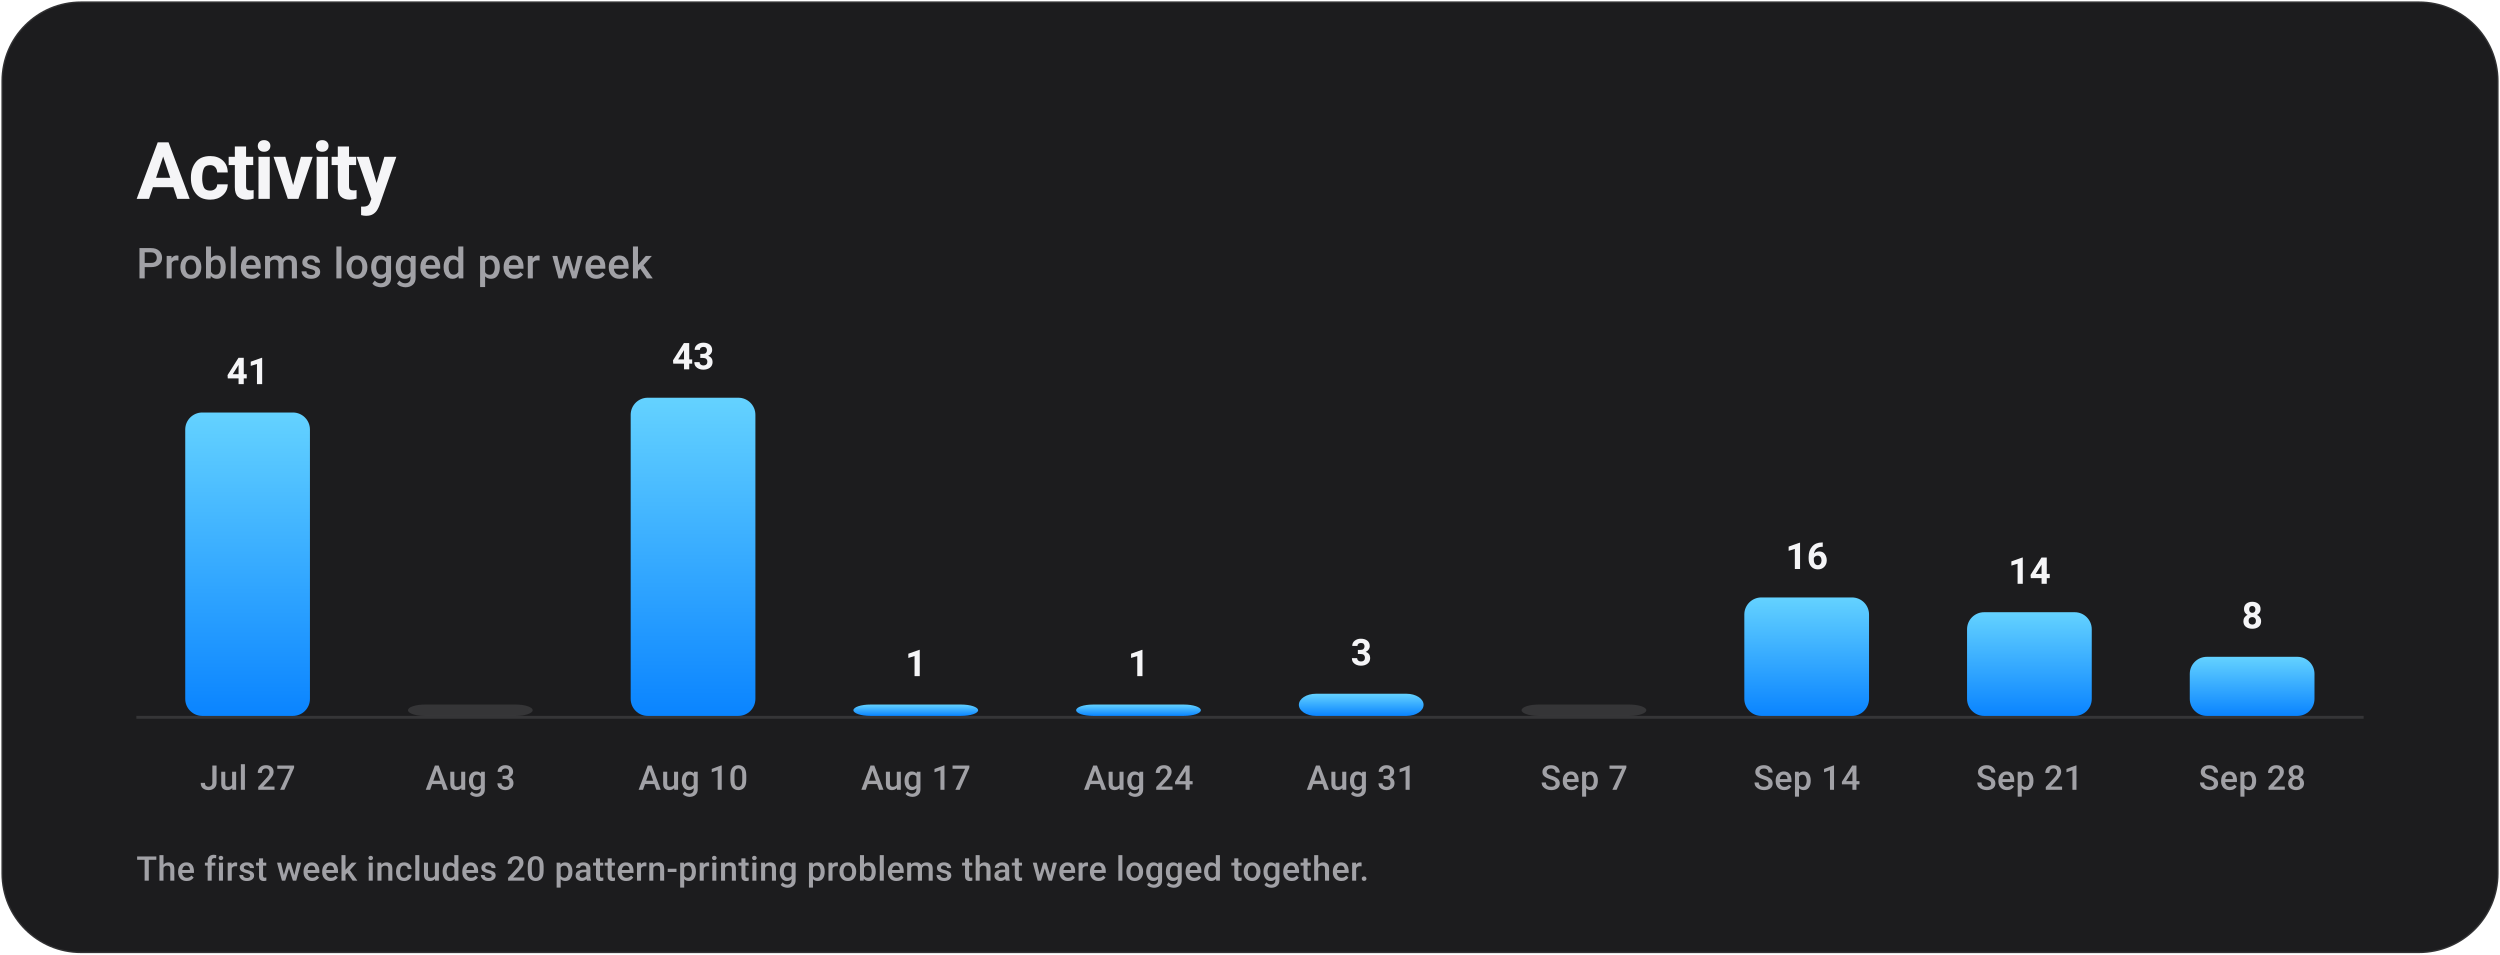
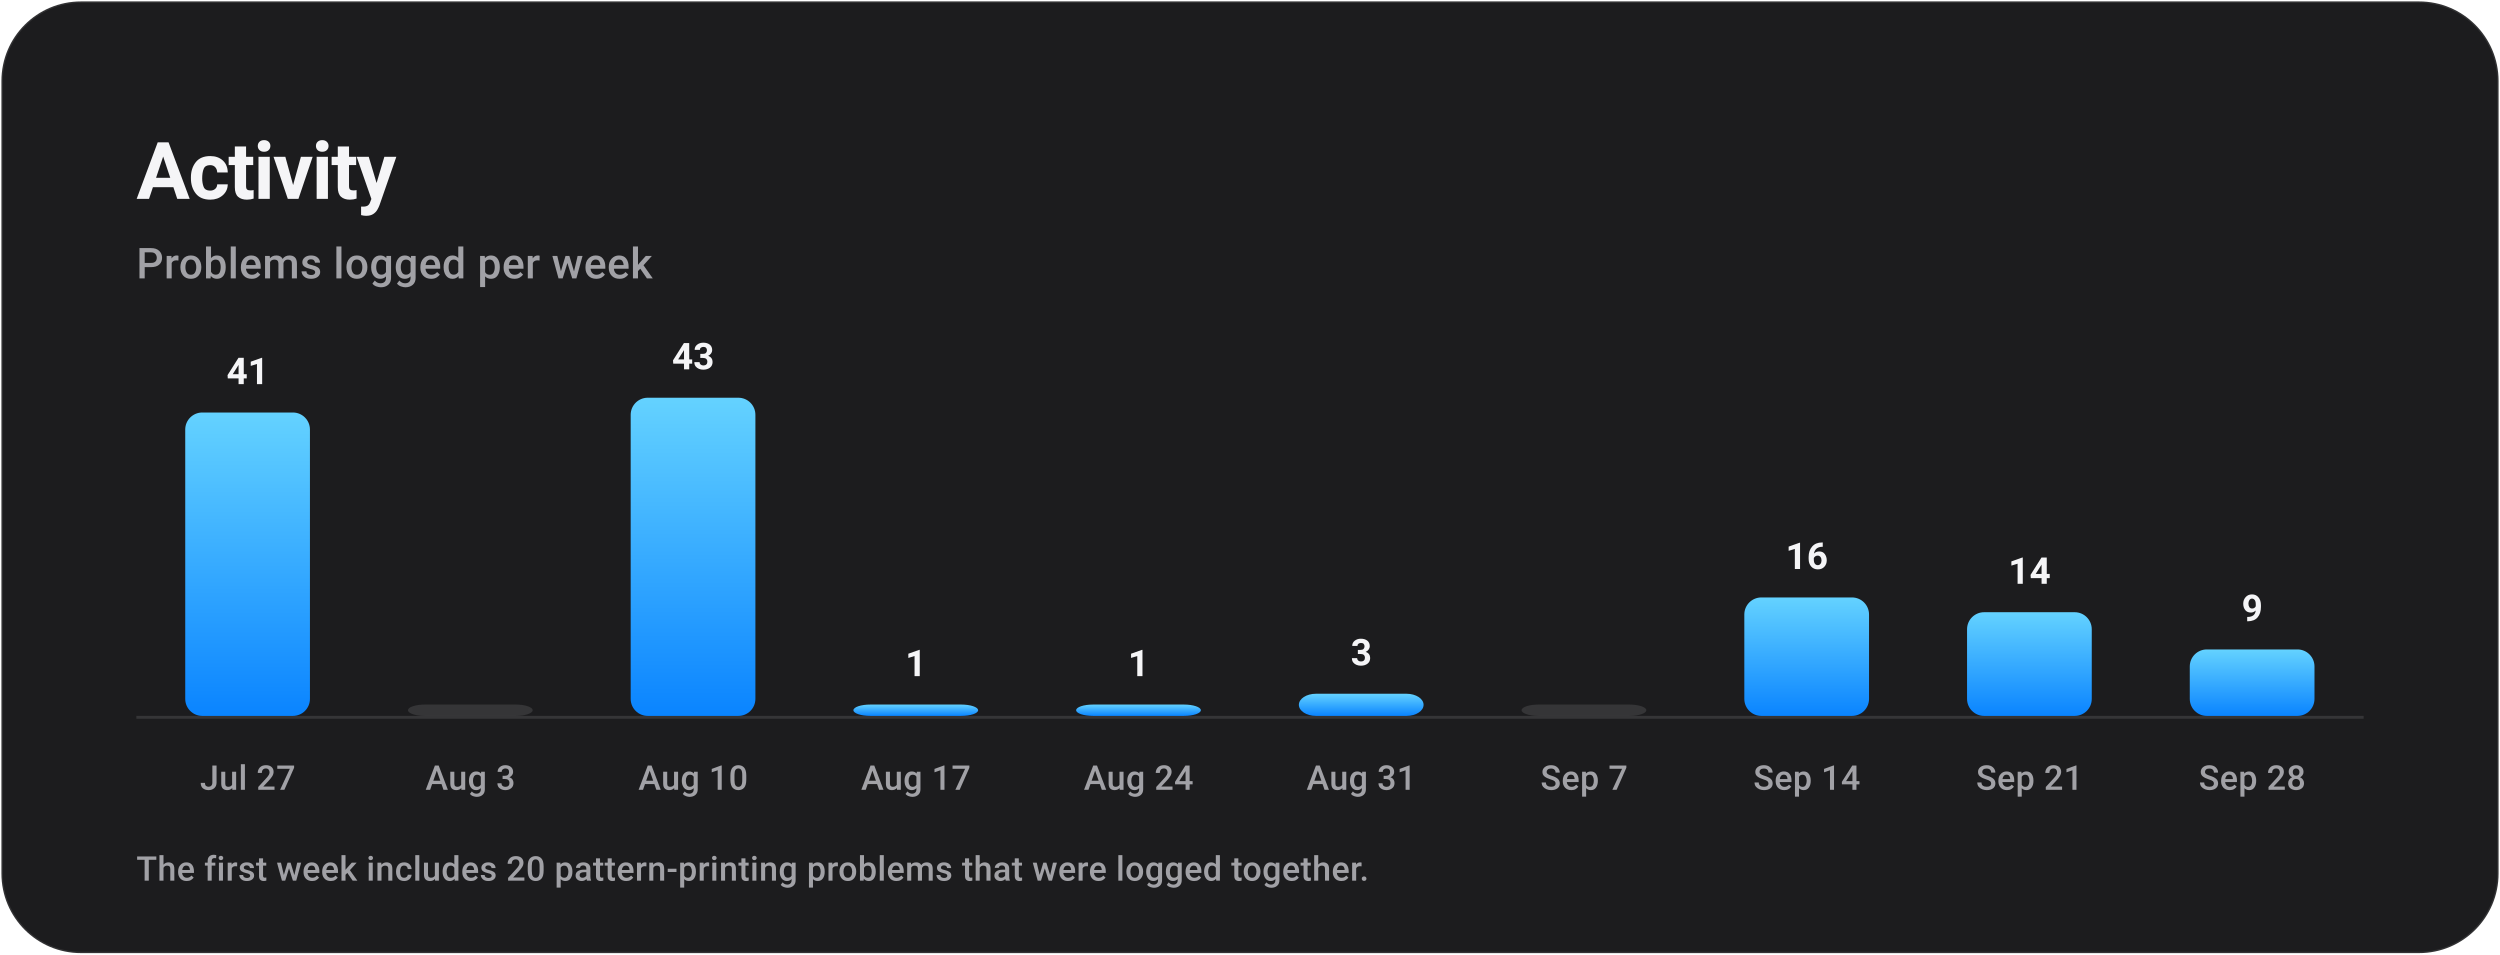
<svg xmlns="http://www.w3.org/2000/svg" width="880" height="336" viewBox="0 0 880 336" role="img" aria-labelledby="t d">
  <defs>
    <style>
text { font-family: -apple-system, BlinkMacSystemFont, "SF Pro Display", "SF Pro Text", "Segoe UI Variable Display", "Segoe UI", system-ui, Roboto, Helvetica, Arial, sans-serif; }
.num { font-variant-numeric: tabular-nums; }
@keyframes grow { from { transform: scaleX(0); } to { transform: scaleX(1); } }
@keyframes rise { from { transform: scaleY(0); } to { transform: scaleY(1); } }
@keyframes pop { from { opacity: 0; transform: scale(.92); } to { opacity: 1; transform: scale(1); } }
@keyframes fade { from { opacity: 0; transform: translateY(6px); } to { opacity: 1; transform: translateY(0); } }
.grow { transform-box: fill-box; transform-origin: 0% 50%; animation: grow .8s cubic-bezier(.22,1,.36,1) both; }
.rise { transform-box: fill-box; transform-origin: 50% 100%; animation: rise .8s cubic-bezier(.22,1,.36,1) both; }
.pop { transform-box: fill-box; transform-origin: 50% 50%; animation: pop .8s cubic-bezier(.22,1,.36,1) both; }
.fade { animation: fade .7s cubic-bezier(.22,1,.36,1) both; }
@media (prefers-reduced-motion: reduce) { .grow, .rise, .pop { transform-box: fill-box; transform-origin: 50% 50%; animation: pop .8s cubic-bezier(.22,1,.36,1) both; }
.fade { animation: none; } }
</style>
    <linearGradient id="acc" x1="0" y1="0" x2="1" y2="0">
      <stop offset="0" stop-color="#0A84FF" />
      <stop offset="1" stop-color="#64D2FF" />
    </linearGradient>
    <linearGradient id="accv" x1="0" y1="1" x2="0" y2="0">
      <stop offset="0" stop-color="#0A84FF" />
      <stop offset="1" stop-color="#64D2FF" />
    </linearGradient>
  </defs>
  <rect x="0.5" y="0.5" width="879" height="335" rx="28" fill="#1C1C1E" stroke="rgba(255,255,255,0.10)" />
  <text x="48" y="70" font-size="28" font-weight="700" fill="#F5F5F7" text-anchor="start" letter-spacing="-0.02em">Activity</text>
  <text x="48" y="98" font-size="15" font-weight="500" fill="#A1A1A6" text-anchor="start" letter-spacing="0.01em">Problems logged per week</text>
  <line x1="48" y1="252.5" x2="832" y2="252.5" stroke="rgba(255,255,255,0.11)" />
  <rect class="rise" style="animation-delay:0ms" x="65.2" y="145.2" width="43.9" height="106.8" rx="6" fill="url(#accv)" />
  <text x="87.2" y="135.2" font-size="13" font-weight="650" fill="#F5F5F7" text-anchor="middle" letter-spacing="0.0em" class="num">41</text>
  <text x="87.2" y="278" font-size="12" font-weight="500" fill="#A1A1A6" text-anchor="middle" letter-spacing="0.01em">Jul 27</text>
  <rect class="rise" style="animation-delay:50ms" x="143.6" y="248.0" width="43.9" height="4.0" rx="6" fill="rgba(255,255,255,0.11)" />
  <text x="165.6" y="278" font-size="12" font-weight="500" fill="#A1A1A6" text-anchor="middle" letter-spacing="0.01em">Aug 3</text>
  <rect class="rise" style="animation-delay:100ms" x="222.0" y="140.0" width="43.9" height="112.0" rx="6" fill="url(#accv)" />
  <text x="244.0" y="130.0" font-size="13" font-weight="650" fill="#F5F5F7" text-anchor="middle" letter-spacing="0.0em" class="num">43</text>
  <text x="244.0" y="278" font-size="12" font-weight="500" fill="#A1A1A6" text-anchor="middle" letter-spacing="0.01em">Aug 10</text>
  <rect class="rise" style="animation-delay:150ms" x="300.4" y="248.0" width="43.9" height="4.0" rx="6" fill="url(#accv)" />
  <text x="322.4" y="238.0" font-size="13" font-weight="650" fill="#F5F5F7" text-anchor="middle" letter-spacing="0.0em" class="num">1</text>
  <text x="322.4" y="278" font-size="12" font-weight="500" fill="#A1A1A6" text-anchor="middle" letter-spacing="0.01em">Aug 17</text>
  <rect class="rise" style="animation-delay:200ms" x="378.8" y="248.0" width="43.9" height="4.0" rx="6" fill="url(#accv)" />
  <text x="400.8" y="238.0" font-size="13" font-weight="650" fill="#F5F5F7" text-anchor="middle" letter-spacing="0.0em" class="num">1</text>
  <text x="400.8" y="278" font-size="12" font-weight="500" fill="#A1A1A6" text-anchor="middle" letter-spacing="0.01em">Aug 24</text>
  <rect class="rise" style="animation-delay:250ms" x="457.2" y="244.2" width="43.9" height="7.8" rx="6" fill="url(#accv)" />
  <text x="479.2" y="234.2" font-size="13" font-weight="650" fill="#F5F5F7" text-anchor="middle" letter-spacing="0.0em" class="num">3</text>
  <text x="479.2" y="278" font-size="12" font-weight="500" fill="#A1A1A6" text-anchor="middle" letter-spacing="0.01em">Aug 31</text>
  <rect class="rise" style="animation-delay:300ms" x="535.6" y="248.0" width="43.9" height="4.0" rx="6" fill="rgba(255,255,255,0.11)" />
  <text x="557.6" y="278" font-size="12" font-weight="500" fill="#A1A1A6" text-anchor="middle" letter-spacing="0.01em">Sep 7</text>
  <rect class="rise" style="animation-delay:350ms" x="614.0" y="210.3" width="43.9" height="41.7" rx="6" fill="url(#accv)" />
  <text x="636.0" y="200.3" font-size="13" font-weight="650" fill="#F5F5F7" text-anchor="middle" letter-spacing="0.0em" class="num">16</text>
  <text x="636.0" y="278" font-size="12" font-weight="500" fill="#A1A1A6" text-anchor="middle" letter-spacing="0.01em">Sep 14</text>
  <rect class="rise" style="animation-delay:400ms" x="692.4" y="215.5" width="43.9" height="36.5" rx="6" fill="url(#accv)" />
  <text x="714.4" y="205.5" font-size="13" font-weight="650" fill="#F5F5F7" text-anchor="middle" letter-spacing="0.0em" class="num">14</text>
  <text x="714.4" y="278" font-size="12" font-weight="500" fill="#A1A1A6" text-anchor="middle" letter-spacing="0.01em">Sep 21</text>
-   <rect class="rise" style="animation-delay:450ms" x="770.8" y="231.2" width="43.9" height="20.8" rx="6" fill="url(#accv)" />
-   <text x="792.8" y="221.2" font-size="13" font-weight="650" fill="#F5F5F7" text-anchor="middle" letter-spacing="0.0em" class="num">8</text>
+   <rect class="rise" style="animation-delay:450ms" x="770.8" y="228.6" width="43.9" height="23.4" rx="6" fill="url(#accv)" />
+   <text x="792.8" y="218.6" font-size="13" font-weight="650" fill="#F5F5F7" text-anchor="middle" letter-spacing="0.0em" class="num">9</text>
  <text x="792.8" y="278" font-size="12" font-weight="500" fill="#A1A1A6" text-anchor="middle" letter-spacing="0.01em">Sep 28</text>
  <text x="48" y="310" font-size="12" font-weight="500" fill="#A1A1A6" text-anchor="start" letter-spacing="0.01em">The first week includes 20 pattern-printing problems that were logged together.</text>
</svg>
